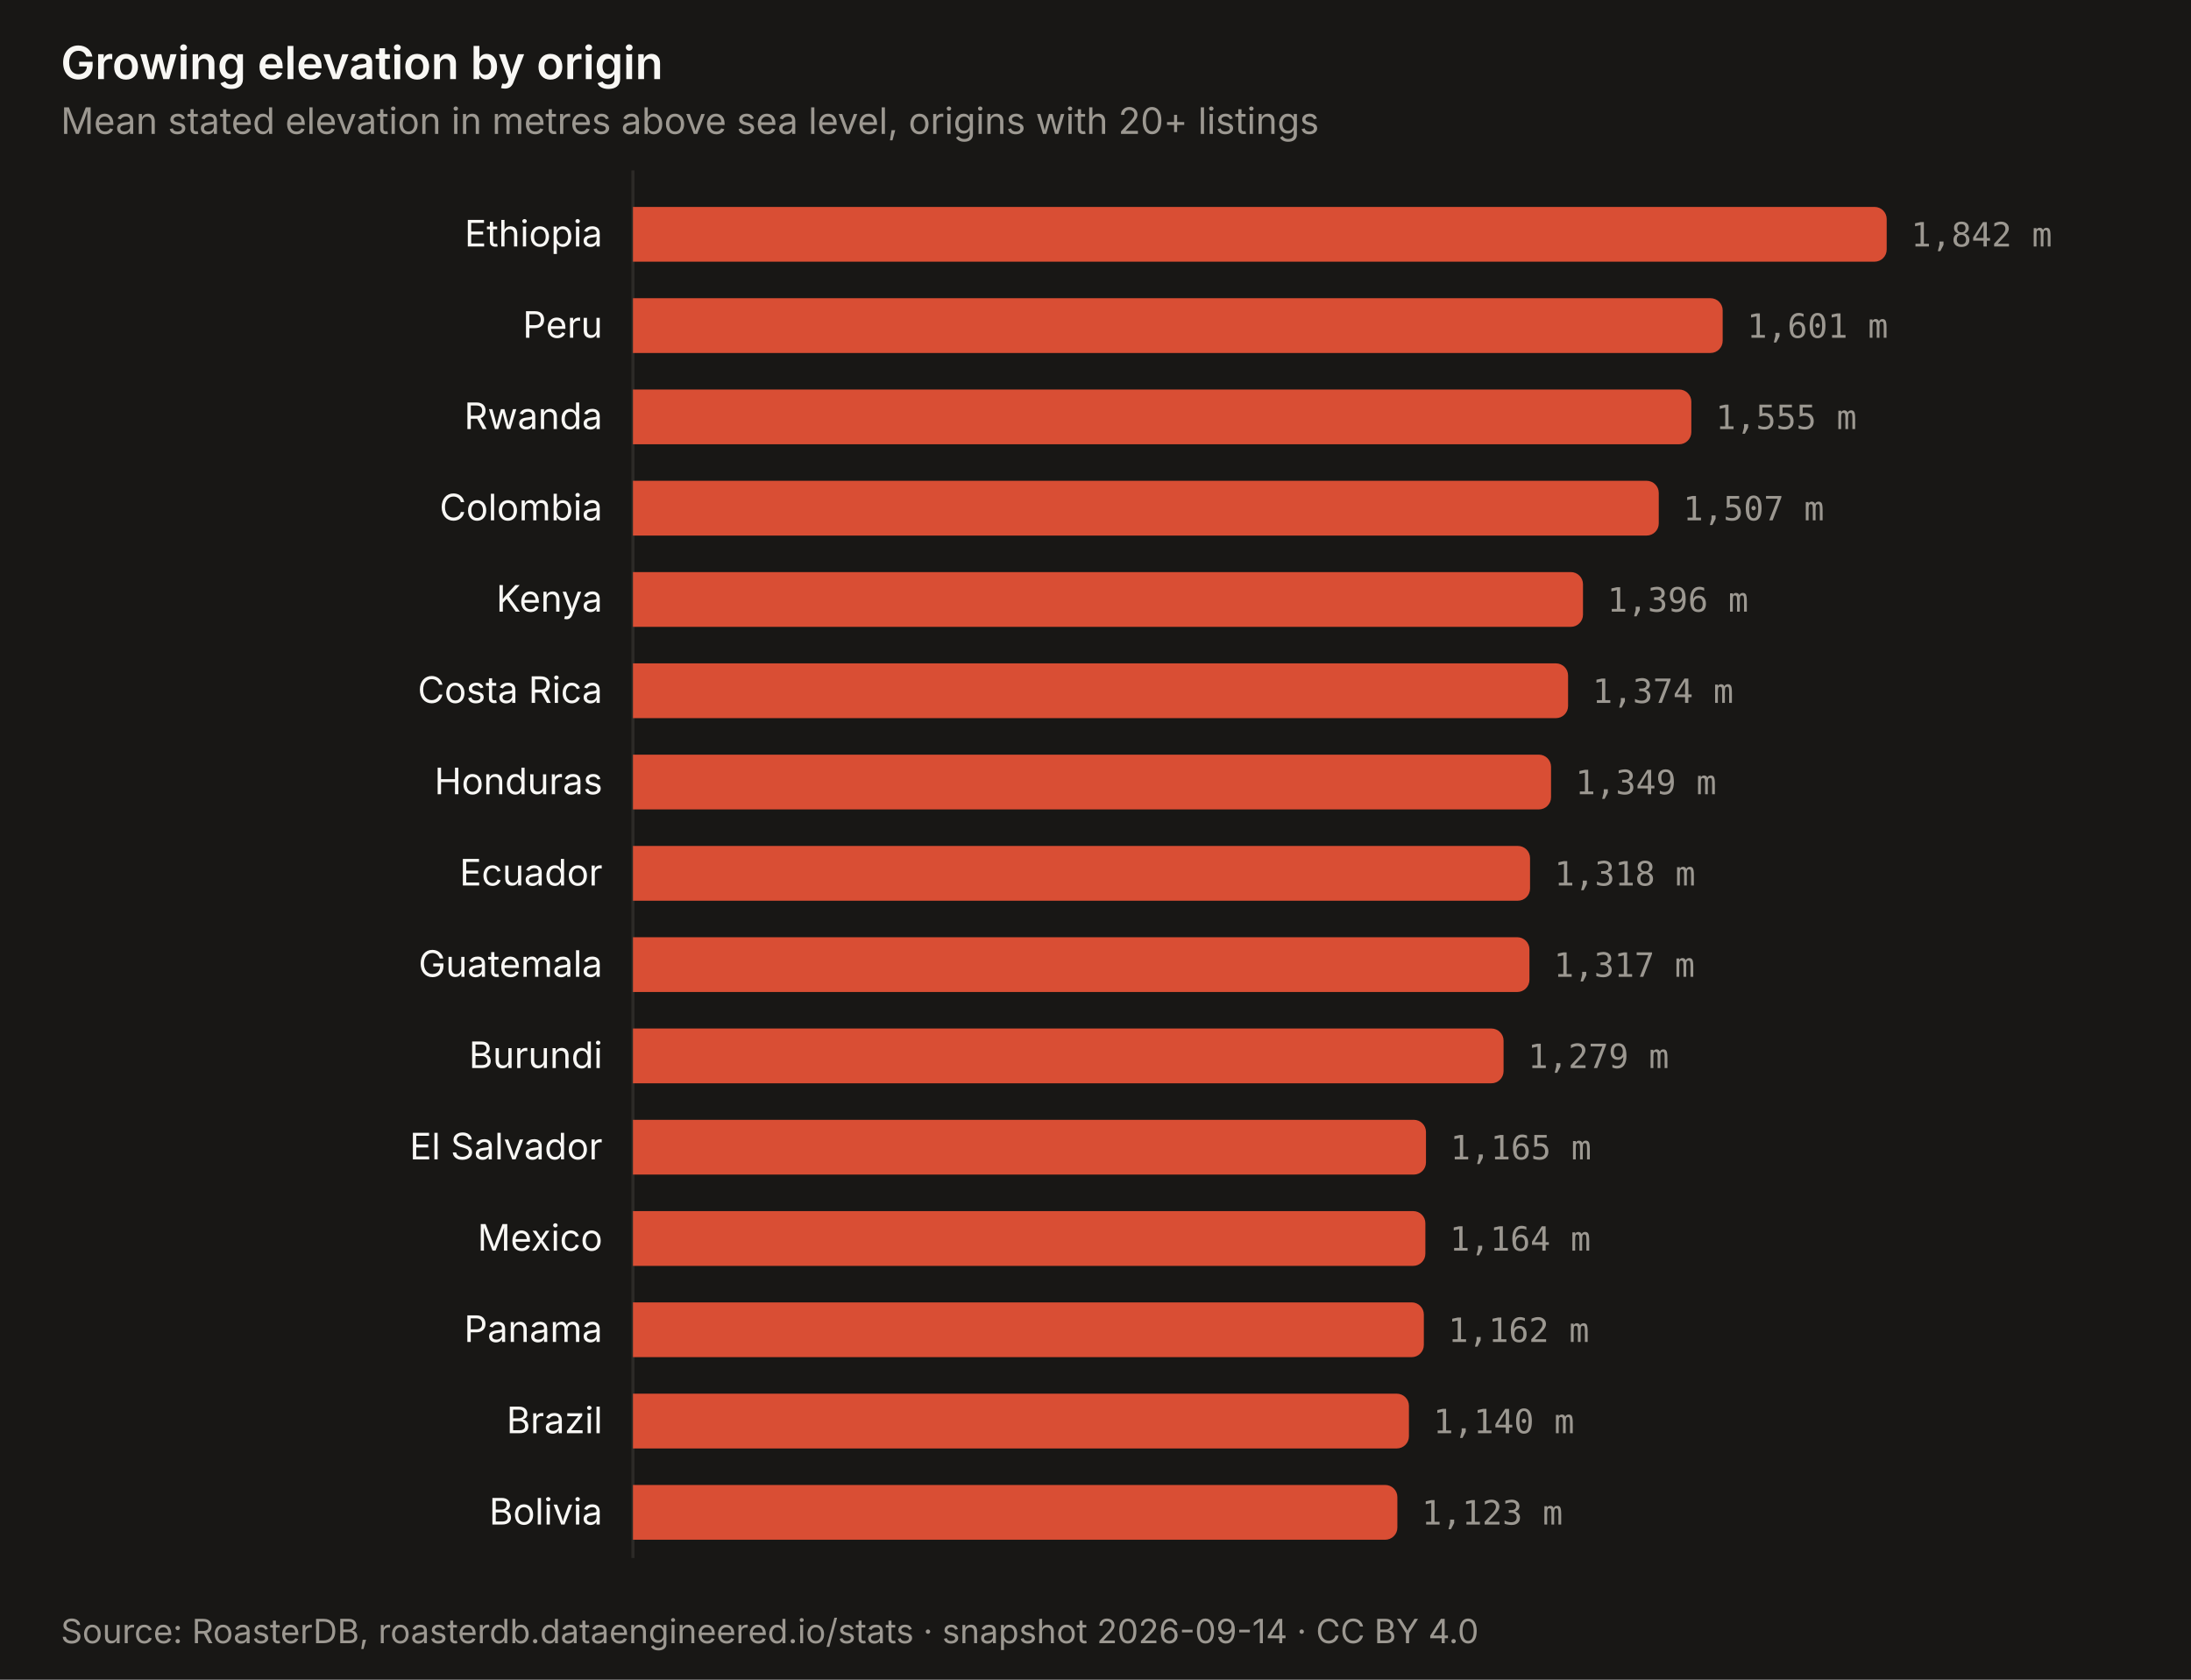
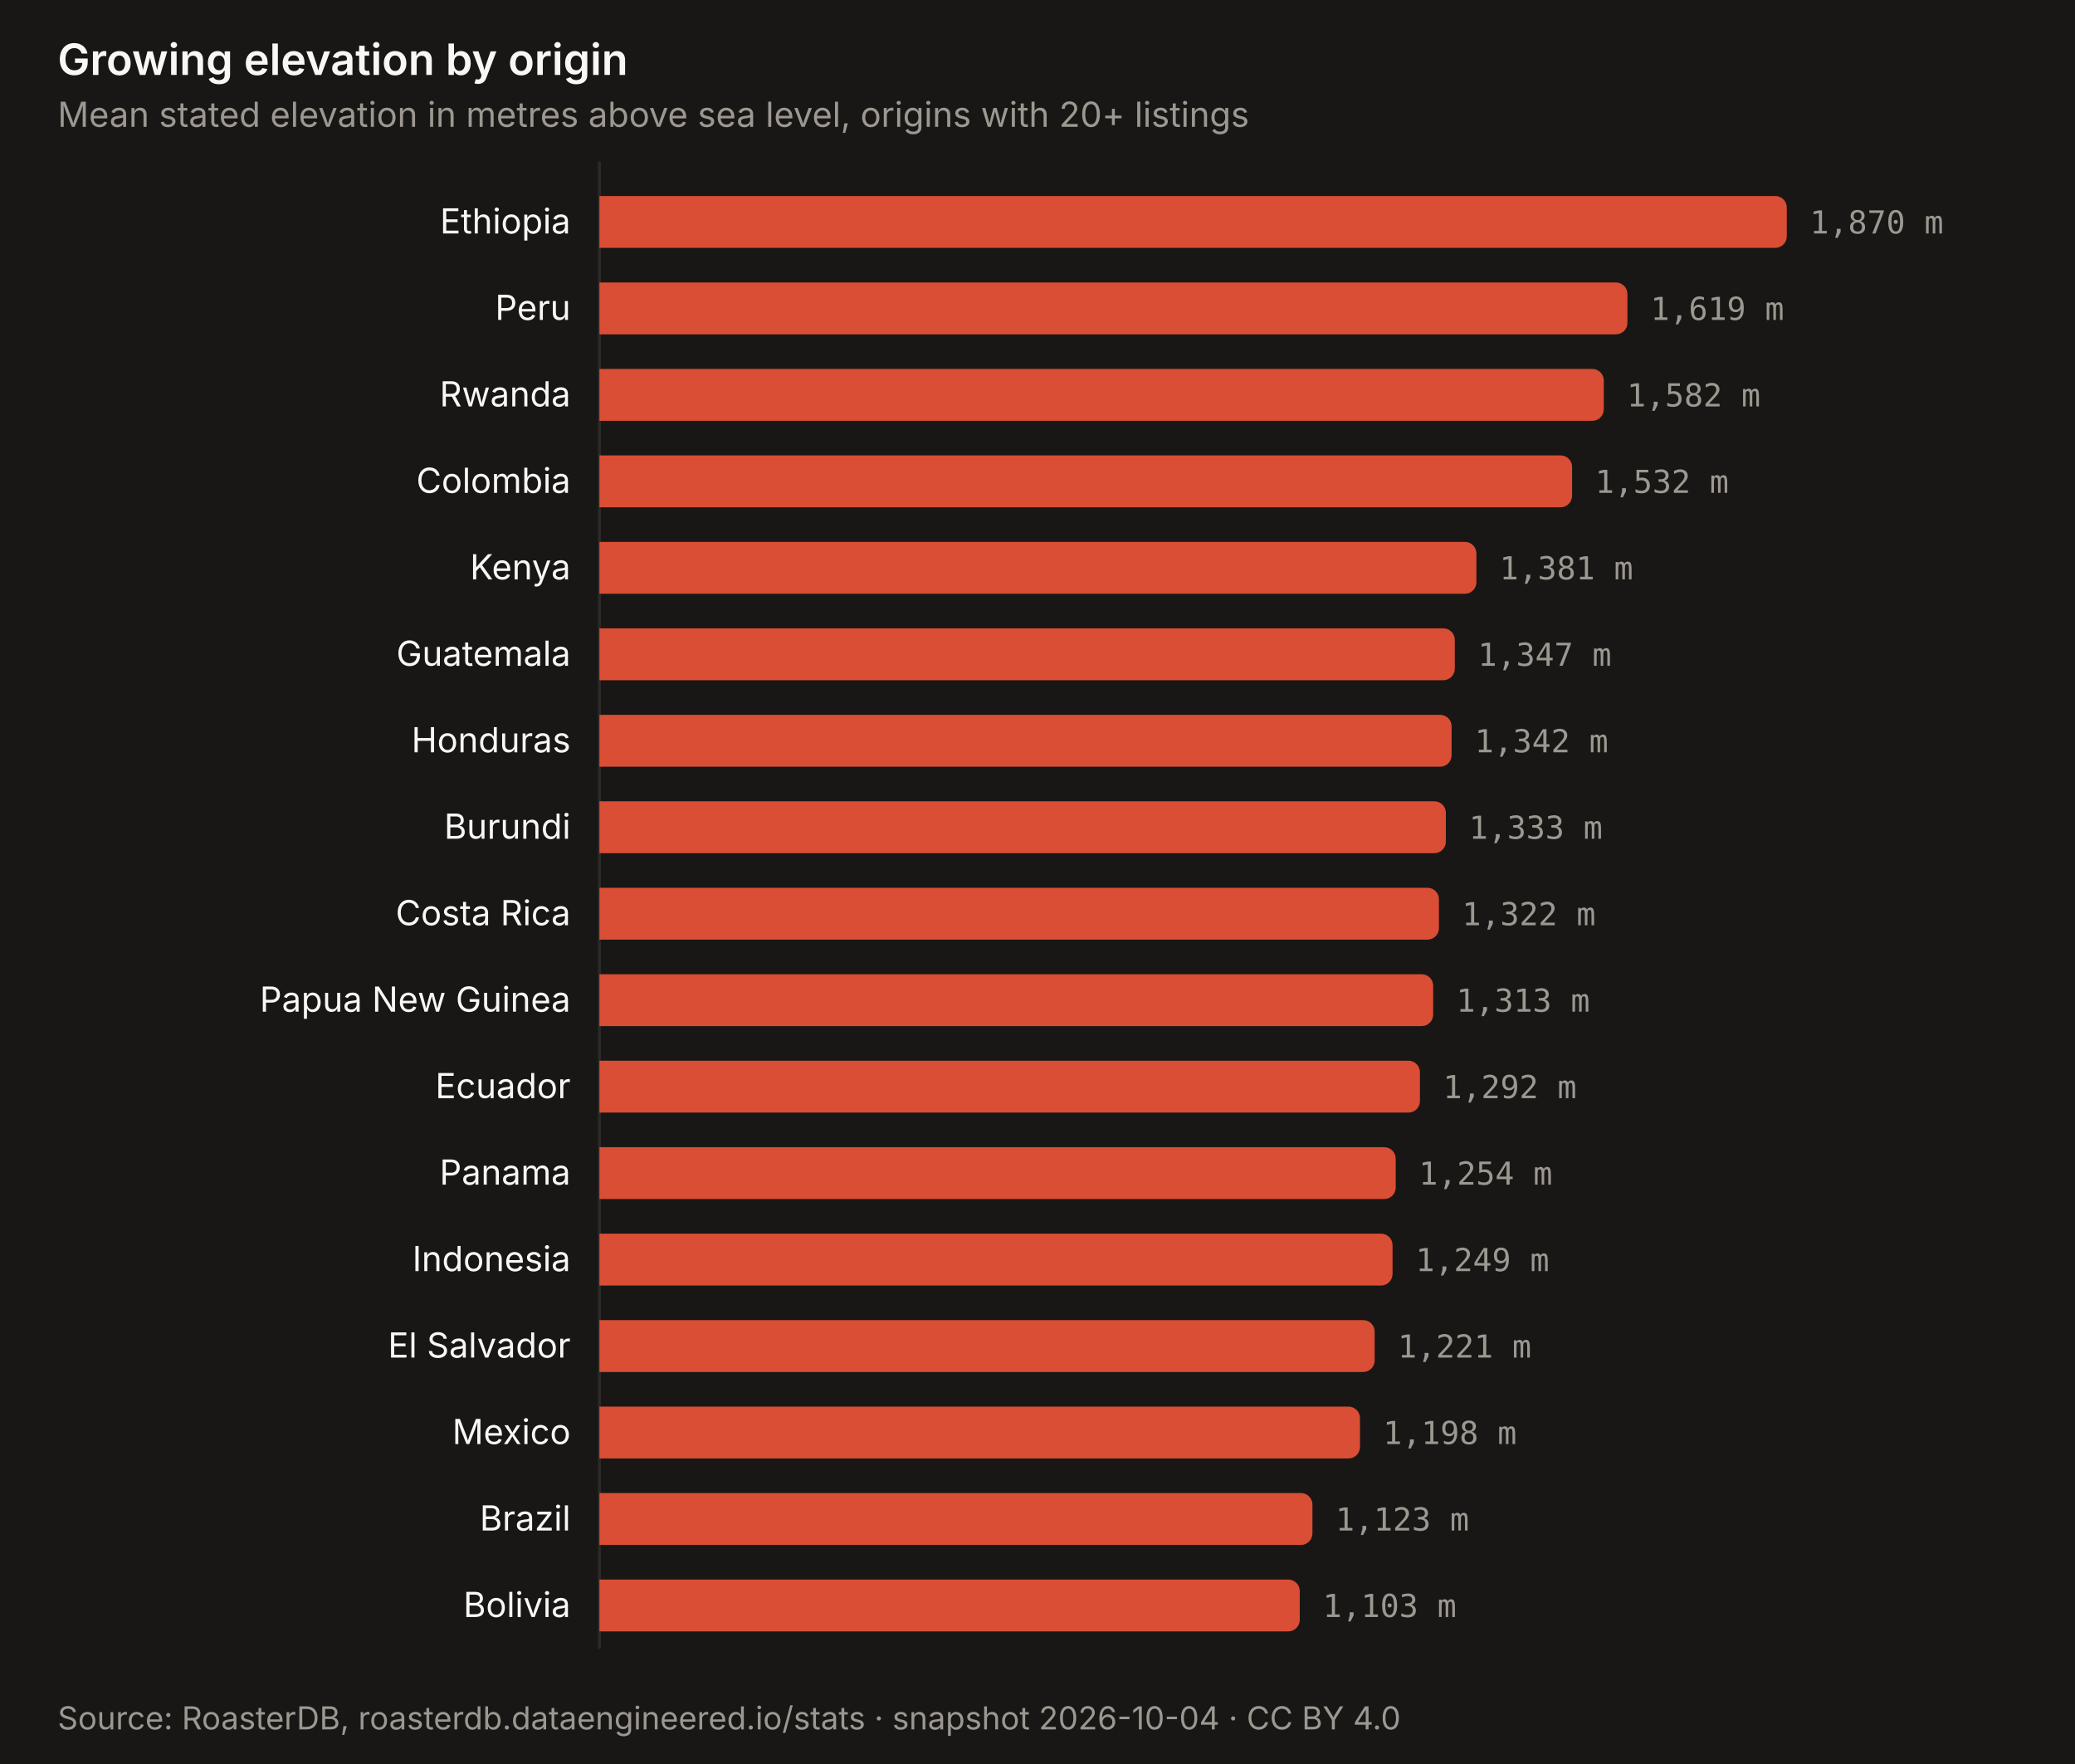
- <svg xmlns="http://www.w3.org/2000/svg" viewBox="0 0 720 552" width="720" height="552" role="img" aria-labelledby="t-elevation d-elevation" font-family="'Outfit', 'Inter', system-ui, -apple-system, 'Segoe UI', sans-serif" font-size="12">
-   <rect width="720" height="552" fill="#181715" />
+ <svg xmlns="http://www.w3.org/2000/svg" viewBox="0 0 720 612" width="720" height="612" role="img" aria-labelledby="t-elevation d-elevation" font-family="'Outfit', 'Inter', system-ui, -apple-system, 'Segoe UI', sans-serif" font-size="12">
+   <rect width="720" height="612" fill="#181715" />
  <text x="20" y="26" font-size="15" font-weight="600" fill="#f8f7f4">Growing elevation by origin</text>
  <text x="20" y="44" font-size="12" fill="#9c9891">Mean stated elevation in metres above sea level, origins with 20+ listings</text>
-   <line x1="208" y1="56" x2="208" y2="512" stroke="#2c2a27" stroke-width="1" />
+   <line x1="208" y1="56" x2="208" y2="572" stroke="#2c2a27" stroke-width="1" />
  <g>
    <rect x="0" y="62" width="720" height="30" fill="transparent" />
    <path d="M208 68.0 h408.0 a4 4 0 0 1 4 4 v10 a4 4 0 0 1 -4 4 h-408.0 z" fill="#d94e34" />
    <text x="198" y="81.0" text-anchor="end" fill="#f8f7f4">Ethiopia</text>
-     <text x="628.0" y="81.0" fill="#9c9891" font-family="'JetBrains Mono', ui-monospace, Menlo, Consolas, monospace" font-size="11">1,842 m</text>
+     <text x="628.0" y="81.0" fill="#9c9891" font-family="'JetBrains Mono', ui-monospace, Menlo, Consolas, monospace" font-size="11">1,870 m</text>
  </g>
  <g>
    <rect x="0" y="92" width="720" height="30" fill="transparent" />
-     <path d="M208 98.0 h354.1 a4 4 0 0 1 4 4 v10 a4 4 0 0 1 -4 4 h-354.1 z" fill="#d94e34" />
+     <path d="M208 98.0 h352.7 a4 4 0 0 1 4 4 v10 a4 4 0 0 1 -4 4 h-352.7 z" fill="#d94e34" />
    <text x="198" y="111.0" text-anchor="end" fill="#f8f7f4">Peru</text>
-     <text x="574.1" y="111.0" fill="#9c9891" font-family="'JetBrains Mono', ui-monospace, Menlo, Consolas, monospace" font-size="11">1,601 m</text>
+     <text x="572.7" y="111.0" fill="#9c9891" font-family="'JetBrains Mono', ui-monospace, Menlo, Consolas, monospace" font-size="11">1,619 m</text>
  </g>
  <g>
    <rect x="0" y="122" width="720" height="30" fill="transparent" />
-     <path d="M208 128.0 h343.8 a4 4 0 0 1 4 4 v10 a4 4 0 0 1 -4 4 h-343.8 z" fill="#d94e34" />
+     <path d="M208 128.0 h344.5 a4 4 0 0 1 4 4 v10 a4 4 0 0 1 -4 4 h-344.5 z" fill="#d94e34" />
    <text x="198" y="141.0" text-anchor="end" fill="#f8f7f4">Rwanda</text>
-     <text x="563.8" y="141.0" fill="#9c9891" font-family="'JetBrains Mono', ui-monospace, Menlo, Consolas, monospace" font-size="11">1,555 m</text>
+     <text x="564.5" y="141.0" fill="#9c9891" font-family="'JetBrains Mono', ui-monospace, Menlo, Consolas, monospace" font-size="11">1,582 m</text>
  </g>
  <g>
    <rect x="0" y="152" width="720" height="30" fill="transparent" />
-     <path d="M208 158.0 h333.1 a4 4 0 0 1 4 4 v10 a4 4 0 0 1 -4 4 h-333.1 z" fill="#d94e34" />
+     <path d="M208 158.0 h333.5 a4 4 0 0 1 4 4 v10 a4 4 0 0 1 -4 4 h-333.5 z" fill="#d94e34" />
    <text x="198" y="171.0" text-anchor="end" fill="#f8f7f4">Colombia</text>
-     <text x="553.1" y="171.0" fill="#9c9891" font-family="'JetBrains Mono', ui-monospace, Menlo, Consolas, monospace" font-size="11">1,507 m</text>
+     <text x="553.5" y="171.0" fill="#9c9891" font-family="'JetBrains Mono', ui-monospace, Menlo, Consolas, monospace" font-size="11">1,532 m</text>
  </g>
  <g>
    <rect x="0" y="182" width="720" height="30" fill="transparent" />
-     <path d="M208 188.0 h308.2 a4 4 0 0 1 4 4 v10 a4 4 0 0 1 -4 4 h-308.2 z" fill="#d94e34" />
+     <path d="M208 188.0 h300.3 a4 4 0 0 1 4 4 v10 a4 4 0 0 1 -4 4 h-300.3 z" fill="#d94e34" />
    <text x="198" y="201.0" text-anchor="end" fill="#f8f7f4">Kenya</text>
-     <text x="528.2" y="201.0" fill="#9c9891" font-family="'JetBrains Mono', ui-monospace, Menlo, Consolas, monospace" font-size="11">1,396 m</text>
+     <text x="520.3" y="201.0" fill="#9c9891" font-family="'JetBrains Mono', ui-monospace, Menlo, Consolas, monospace" font-size="11">1,381 m</text>
  </g>
  <g>
    <rect x="0" y="212" width="720" height="30" fill="transparent" />
-     <path d="M208 218.0 h303.3 a4 4 0 0 1 4 4 v10 a4 4 0 0 1 -4 4 h-303.3 z" fill="#d94e34" />
-     <text x="198" y="231.0" text-anchor="end" fill="#f8f7f4">Costa Rica</text>
-     <text x="523.3" y="231.0" fill="#9c9891" font-family="'JetBrains Mono', ui-monospace, Menlo, Consolas, monospace" font-size="11">1,374 m</text>
+     <path d="M208 218.0 h292.8 a4 4 0 0 1 4 4 v10 a4 4 0 0 1 -4 4 h-292.8 z" fill="#d94e34" />
+     <text x="198" y="231.0" text-anchor="end" fill="#f8f7f4">Guatemala</text>
+     <text x="512.8" y="231.0" fill="#9c9891" font-family="'JetBrains Mono', ui-monospace, Menlo, Consolas, monospace" font-size="11">1,347 m</text>
  </g>
  <g>
    <rect x="0" y="242" width="720" height="30" fill="transparent" />
-     <path d="M208 248.0 h297.7 a4 4 0 0 1 4 4 v10 a4 4 0 0 1 -4 4 h-297.7 z" fill="#d94e34" />
+     <path d="M208 248.0 h291.7 a4 4 0 0 1 4 4 v10 a4 4 0 0 1 -4 4 h-291.7 z" fill="#d94e34" />
    <text x="198" y="261.0" text-anchor="end" fill="#f8f7f4">Honduras</text>
-     <text x="517.7" y="261.0" fill="#9c9891" font-family="'JetBrains Mono', ui-monospace, Menlo, Consolas, monospace" font-size="11">1,349 m</text>
+     <text x="511.7" y="261.0" fill="#9c9891" font-family="'JetBrains Mono', ui-monospace, Menlo, Consolas, monospace" font-size="11">1,342 m</text>
  </g>
  <g>
    <rect x="0" y="272" width="720" height="30" fill="transparent" />
-     <path d="M208 278.0 h290.8 a4 4 0 0 1 4 4 v10 a4 4 0 0 1 -4 4 h-290.8 z" fill="#d94e34" />
-     <text x="198" y="291.0" text-anchor="end" fill="#f8f7f4">Ecuador</text>
-     <text x="510.8" y="291.0" fill="#9c9891" font-family="'JetBrains Mono', ui-monospace, Menlo, Consolas, monospace" font-size="11">1,318 m</text>
+     <path d="M208 278.0 h289.7 a4 4 0 0 1 4 4 v10 a4 4 0 0 1 -4 4 h-289.7 z" fill="#d94e34" />
+     <text x="198" y="291.0" text-anchor="end" fill="#f8f7f4">Burundi</text>
+     <text x="509.7" y="291.0" fill="#9c9891" font-family="'JetBrains Mono', ui-monospace, Menlo, Consolas, monospace" font-size="11">1,333 m</text>
  </g>
  <g>
    <rect x="0" y="302" width="720" height="30" fill="transparent" />
-     <path d="M208 308.0 h290.6 a4 4 0 0 1 4 4 v10 a4 4 0 0 1 -4 4 h-290.6 z" fill="#d94e34" />
-     <text x="198" y="321.0" text-anchor="end" fill="#f8f7f4">Guatemala</text>
-     <text x="510.6" y="321.0" fill="#9c9891" font-family="'JetBrains Mono', ui-monospace, Menlo, Consolas, monospace" font-size="11">1,317 m</text>
+     <path d="M208 308.0 h287.3 a4 4 0 0 1 4 4 v10 a4 4 0 0 1 -4 4 h-287.3 z" fill="#d94e34" />
+     <text x="198" y="321.0" text-anchor="end" fill="#f8f7f4">Costa Rica</text>
+     <text x="507.3" y="321.0" fill="#9c9891" font-family="'JetBrains Mono', ui-monospace, Menlo, Consolas, monospace" font-size="11">1,322 m</text>
  </g>
  <g>
    <rect x="0" y="332" width="720" height="30" fill="transparent" />
-     <path d="M208 338.0 h282.1 a4 4 0 0 1 4 4 v10 a4 4 0 0 1 -4 4 h-282.1 z" fill="#d94e34" />
-     <text x="198" y="351.0" text-anchor="end" fill="#f8f7f4">Burundi</text>
-     <text x="502.1" y="351.0" fill="#9c9891" font-family="'JetBrains Mono', ui-monospace, Menlo, Consolas, monospace" font-size="11">1,279 m</text>
+     <path d="M208 338.0 h285.3 a4 4 0 0 1 4 4 v10 a4 4 0 0 1 -4 4 h-285.3 z" fill="#d94e34" />
+     <text x="198" y="351.0" text-anchor="end" fill="#f8f7f4">Papua New Guinea</text>
+     <text x="505.3" y="351.0" fill="#9c9891" font-family="'JetBrains Mono', ui-monospace, Menlo, Consolas, monospace" font-size="11">1,313 m</text>
  </g>
  <g>
    <rect x="0" y="362" width="720" height="30" fill="transparent" />
-     <path d="M208 368.0 h256.6 a4 4 0 0 1 4 4 v10 a4 4 0 0 1 -4 4 h-256.6 z" fill="#d94e34" />
-     <text x="198" y="381.0" text-anchor="end" fill="#f8f7f4">El Salvador</text>
-     <text x="476.6" y="381.0" fill="#9c9891" font-family="'JetBrains Mono', ui-monospace, Menlo, Consolas, monospace" font-size="11">1,165 m</text>
+     <path d="M208 368.0 h280.7 a4 4 0 0 1 4 4 v10 a4 4 0 0 1 -4 4 h-280.7 z" fill="#d94e34" />
+     <text x="198" y="381.0" text-anchor="end" fill="#f8f7f4">Ecuador</text>
+     <text x="500.7" y="381.0" fill="#9c9891" font-family="'JetBrains Mono', ui-monospace, Menlo, Consolas, monospace" font-size="11">1,292 m</text>
  </g>
  <g>
    <rect x="0" y="392" width="720" height="30" fill="transparent" />
-     <path d="M208 398.0 h256.4 a4 4 0 0 1 4 4 v10 a4 4 0 0 1 -4 4 h-256.4 z" fill="#d94e34" />
-     <text x="198" y="411.0" text-anchor="end" fill="#f8f7f4">Mexico</text>
-     <text x="476.4" y="411.0" fill="#9c9891" font-family="'JetBrains Mono', ui-monospace, Menlo, Consolas, monospace" font-size="11">1,164 m</text>
+     <path d="M208 398.0 h272.3 a4 4 0 0 1 4 4 v10 a4 4 0 0 1 -4 4 h-272.3 z" fill="#d94e34" />
+     <text x="198" y="411.0" text-anchor="end" fill="#f8f7f4">Panama</text>
+     <text x="492.3" y="411.0" fill="#9c9891" font-family="'JetBrains Mono', ui-monospace, Menlo, Consolas, monospace" font-size="11">1,254 m</text>
  </g>
  <g>
    <rect x="0" y="422" width="720" height="30" fill="transparent" />
-     <path d="M208 428.0 h255.9 a4 4 0 0 1 4 4 v10 a4 4 0 0 1 -4 4 h-255.9 z" fill="#d94e34" />
-     <text x="198" y="441.0" text-anchor="end" fill="#f8f7f4">Panama</text>
-     <text x="475.9" y="441.0" fill="#9c9891" font-family="'JetBrains Mono', ui-monospace, Menlo, Consolas, monospace" font-size="11">1,162 m</text>
+     <path d="M208 428.0 h271.2 a4 4 0 0 1 4 4 v10 a4 4 0 0 1 -4 4 h-271.2 z" fill="#d94e34" />
+     <text x="198" y="441.0" text-anchor="end" fill="#f8f7f4">Indonesia</text>
+     <text x="491.2" y="441.0" fill="#9c9891" font-family="'JetBrains Mono', ui-monospace, Menlo, Consolas, monospace" font-size="11">1,249 m</text>
  </g>
  <g>
    <rect x="0" y="452" width="720" height="30" fill="transparent" />
-     <path d="M208 458.0 h251.0 a4 4 0 0 1 4 4 v10 a4 4 0 0 1 -4 4 h-251.0 z" fill="#d94e34" />
-     <text x="198" y="471.0" text-anchor="end" fill="#f8f7f4">Brazil</text>
-     <text x="471.0" y="471.0" fill="#9c9891" font-family="'JetBrains Mono', ui-monospace, Menlo, Consolas, monospace" font-size="11">1,140 m</text>
+     <path d="M208 458.0 h265.0 a4 4 0 0 1 4 4 v10 a4 4 0 0 1 -4 4 h-265.0 z" fill="#d94e34" />
+     <text x="198" y="471.0" text-anchor="end" fill="#f8f7f4">El Salvador</text>
+     <text x="485.0" y="471.0" fill="#9c9891" font-family="'JetBrains Mono', ui-monospace, Menlo, Consolas, monospace" font-size="11">1,221 m</text>
  </g>
  <g>
    <rect x="0" y="482" width="720" height="30" fill="transparent" />
-     <path d="M208 488.0 h247.2 a4 4 0 0 1 4 4 v10 a4 4 0 0 1 -4 4 h-247.2 z" fill="#d94e34" />
-     <text x="198" y="501.0" text-anchor="end" fill="#f8f7f4">Bolivia</text>
-     <text x="467.2" y="501.0" fill="#9c9891" font-family="'JetBrains Mono', ui-monospace, Menlo, Consolas, monospace" font-size="11">1,123 m</text>
+     <path d="M208 488.0 h259.9 a4 4 0 0 1 4 4 v10 a4 4 0 0 1 -4 4 h-259.9 z" fill="#d94e34" />
+     <text x="198" y="501.0" text-anchor="end" fill="#f8f7f4">Mexico</text>
+     <text x="479.9" y="501.0" fill="#9c9891" font-family="'JetBrains Mono', ui-monospace, Menlo, Consolas, monospace" font-size="11">1,198 m</text>
  </g>
-   <text x="20" y="540" font-size="11" fill="#9c9891">Source: RoasterDB, roasterdb.dataengineered.io/stats · snapshot 2026-09-14 · CC BY 4.0</text>
+   <g>
+     <rect x="0" y="512" width="720" height="30" fill="transparent" />
+     <path d="M208 518.0 h243.4 a4 4 0 0 1 4 4 v10 a4 4 0 0 1 -4 4 h-243.4 z" fill="#d94e34" />
+     <text x="198" y="531.0" text-anchor="end" fill="#f8f7f4">Brazil</text>
+     <text x="463.4" y="531.0" fill="#9c9891" font-family="'JetBrains Mono', ui-monospace, Menlo, Consolas, monospace" font-size="11">1,123 m</text>
+   </g>
+   <g>
+     <rect x="0" y="542" width="720" height="30" fill="transparent" />
+     <path d="M208 548.0 h239.0 a4 4 0 0 1 4 4 v10 a4 4 0 0 1 -4 4 h-239.0 z" fill="#d94e34" />
+     <text x="198" y="561.0" text-anchor="end" fill="#f8f7f4">Bolivia</text>
+     <text x="459.0" y="561.0" fill="#9c9891" font-family="'JetBrains Mono', ui-monospace, Menlo, Consolas, monospace" font-size="11">1,103 m</text>
+   </g>
+   <text x="20" y="600" font-size="11" fill="#9c9891">Source: RoasterDB, roasterdb.dataengineered.io/stats · snapshot 2026-10-04 · CC BY 4.0</text>
</svg>
